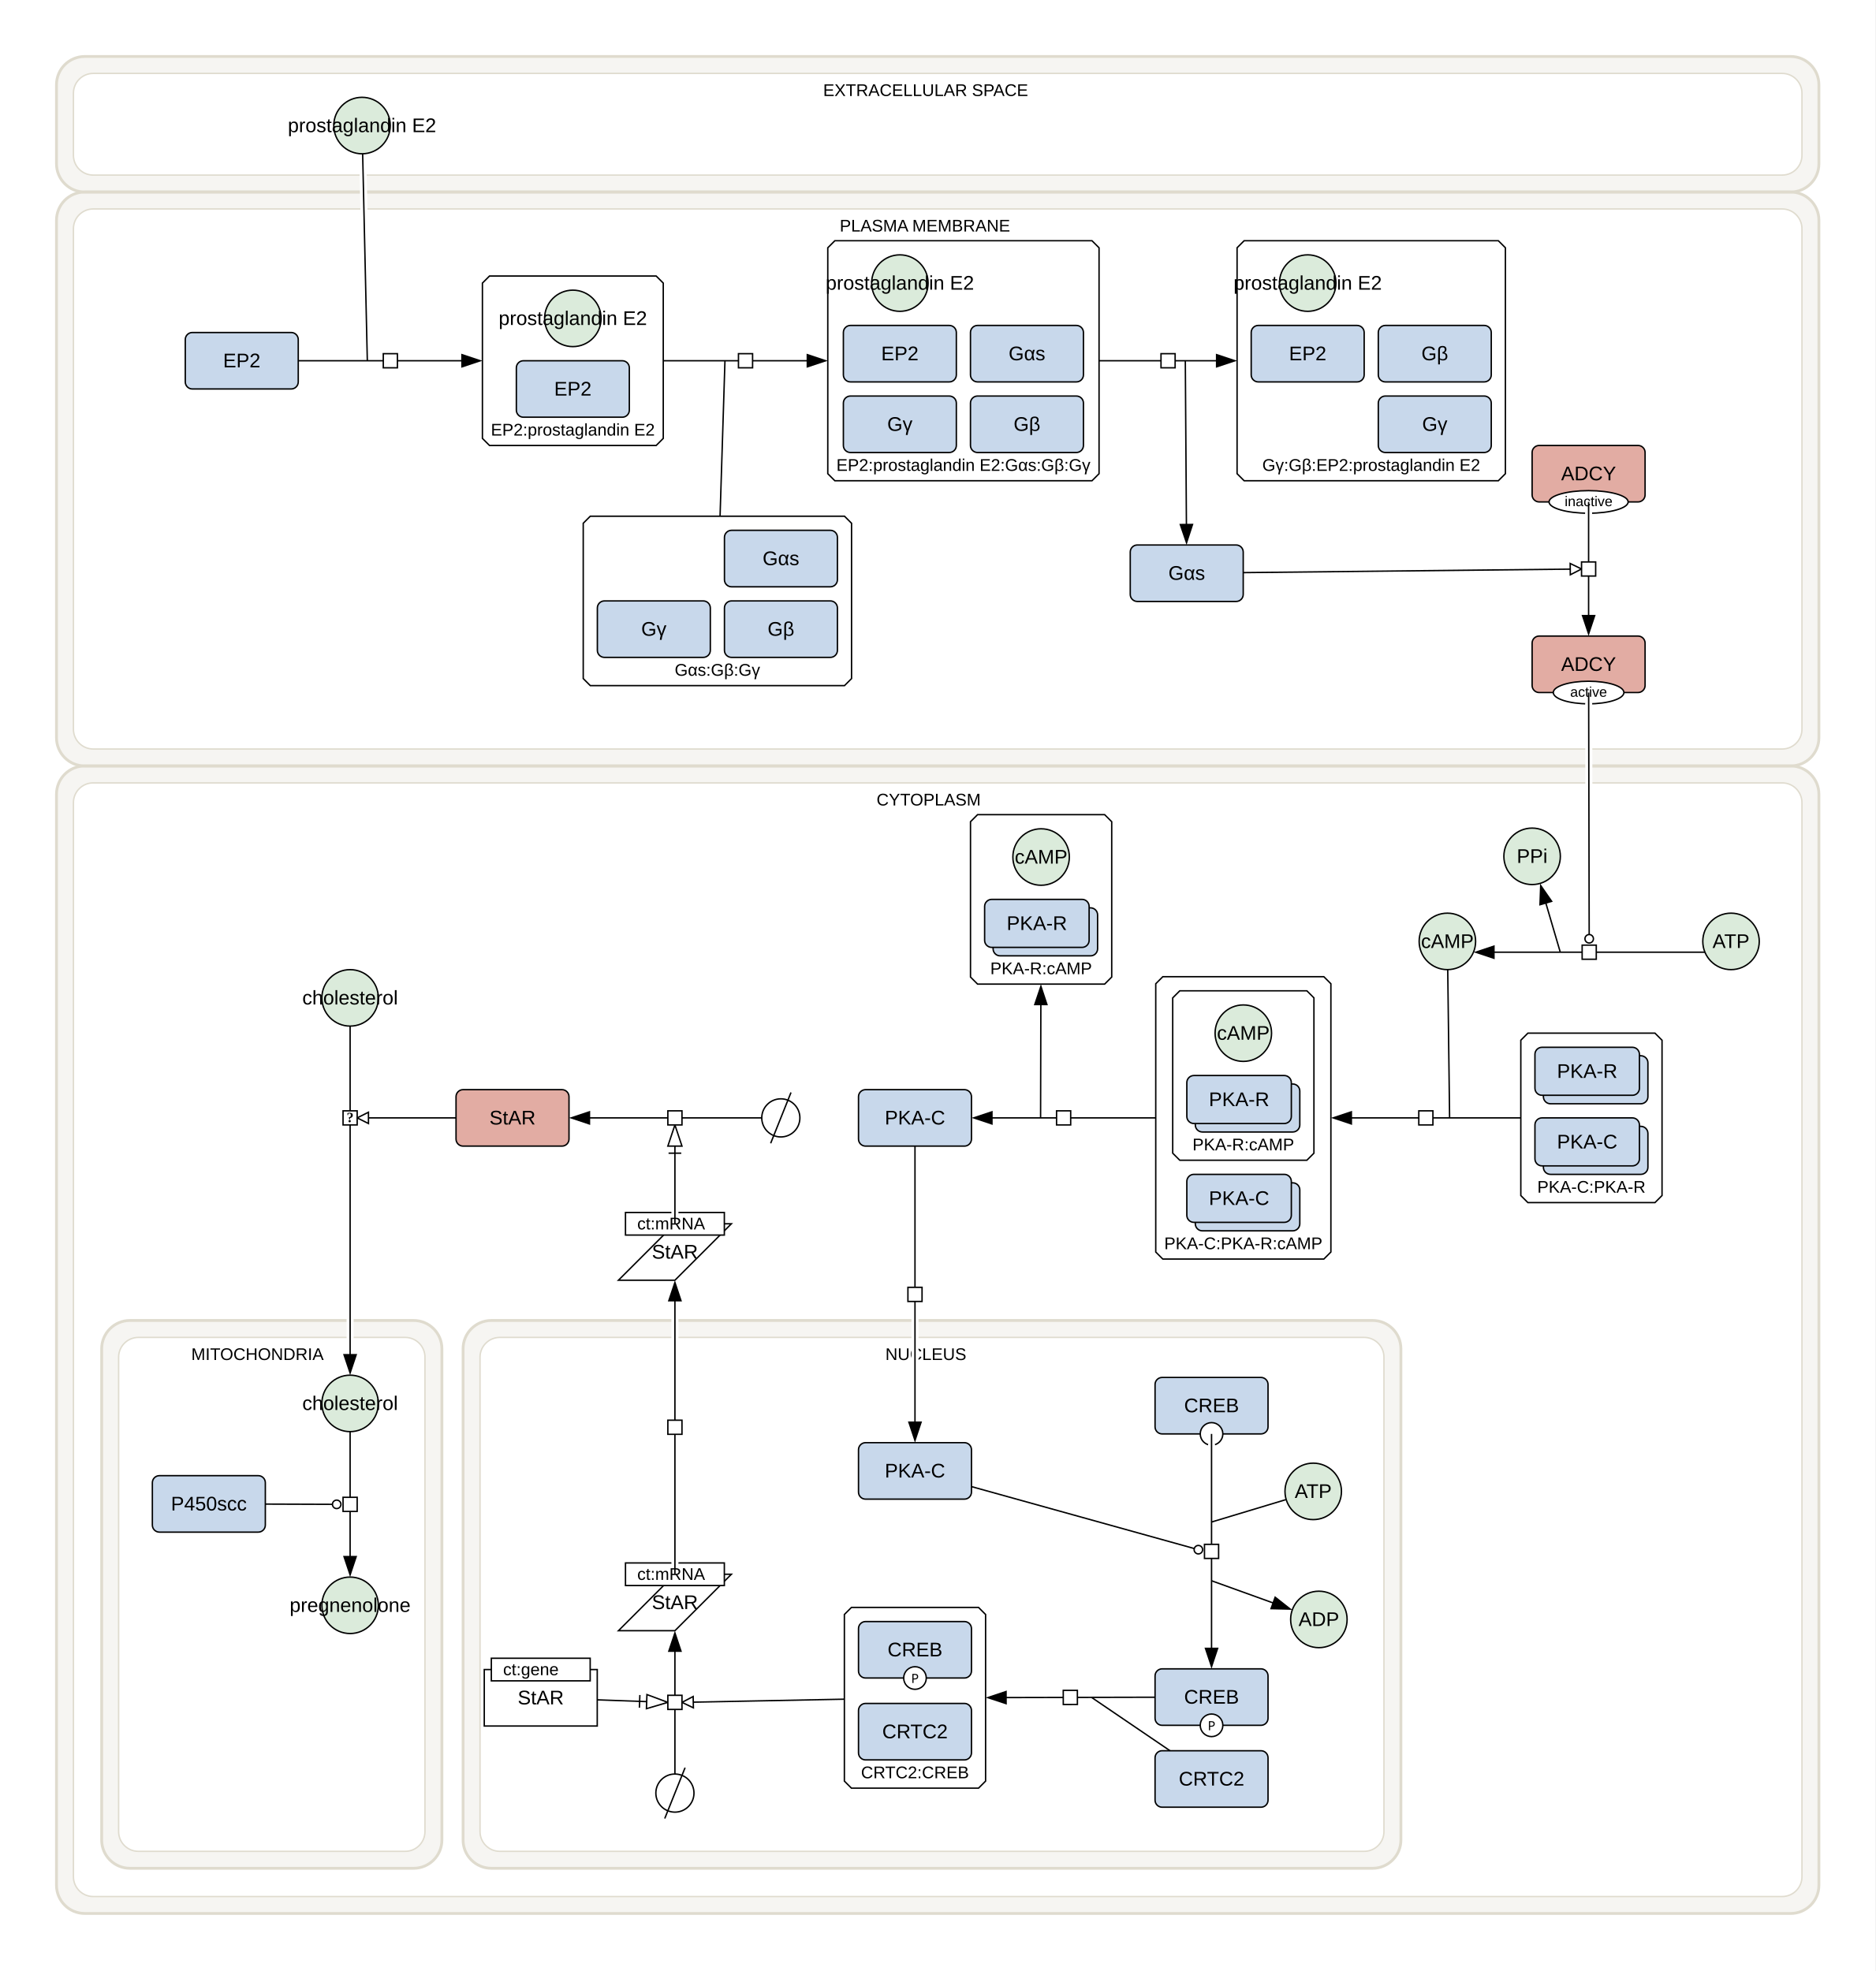
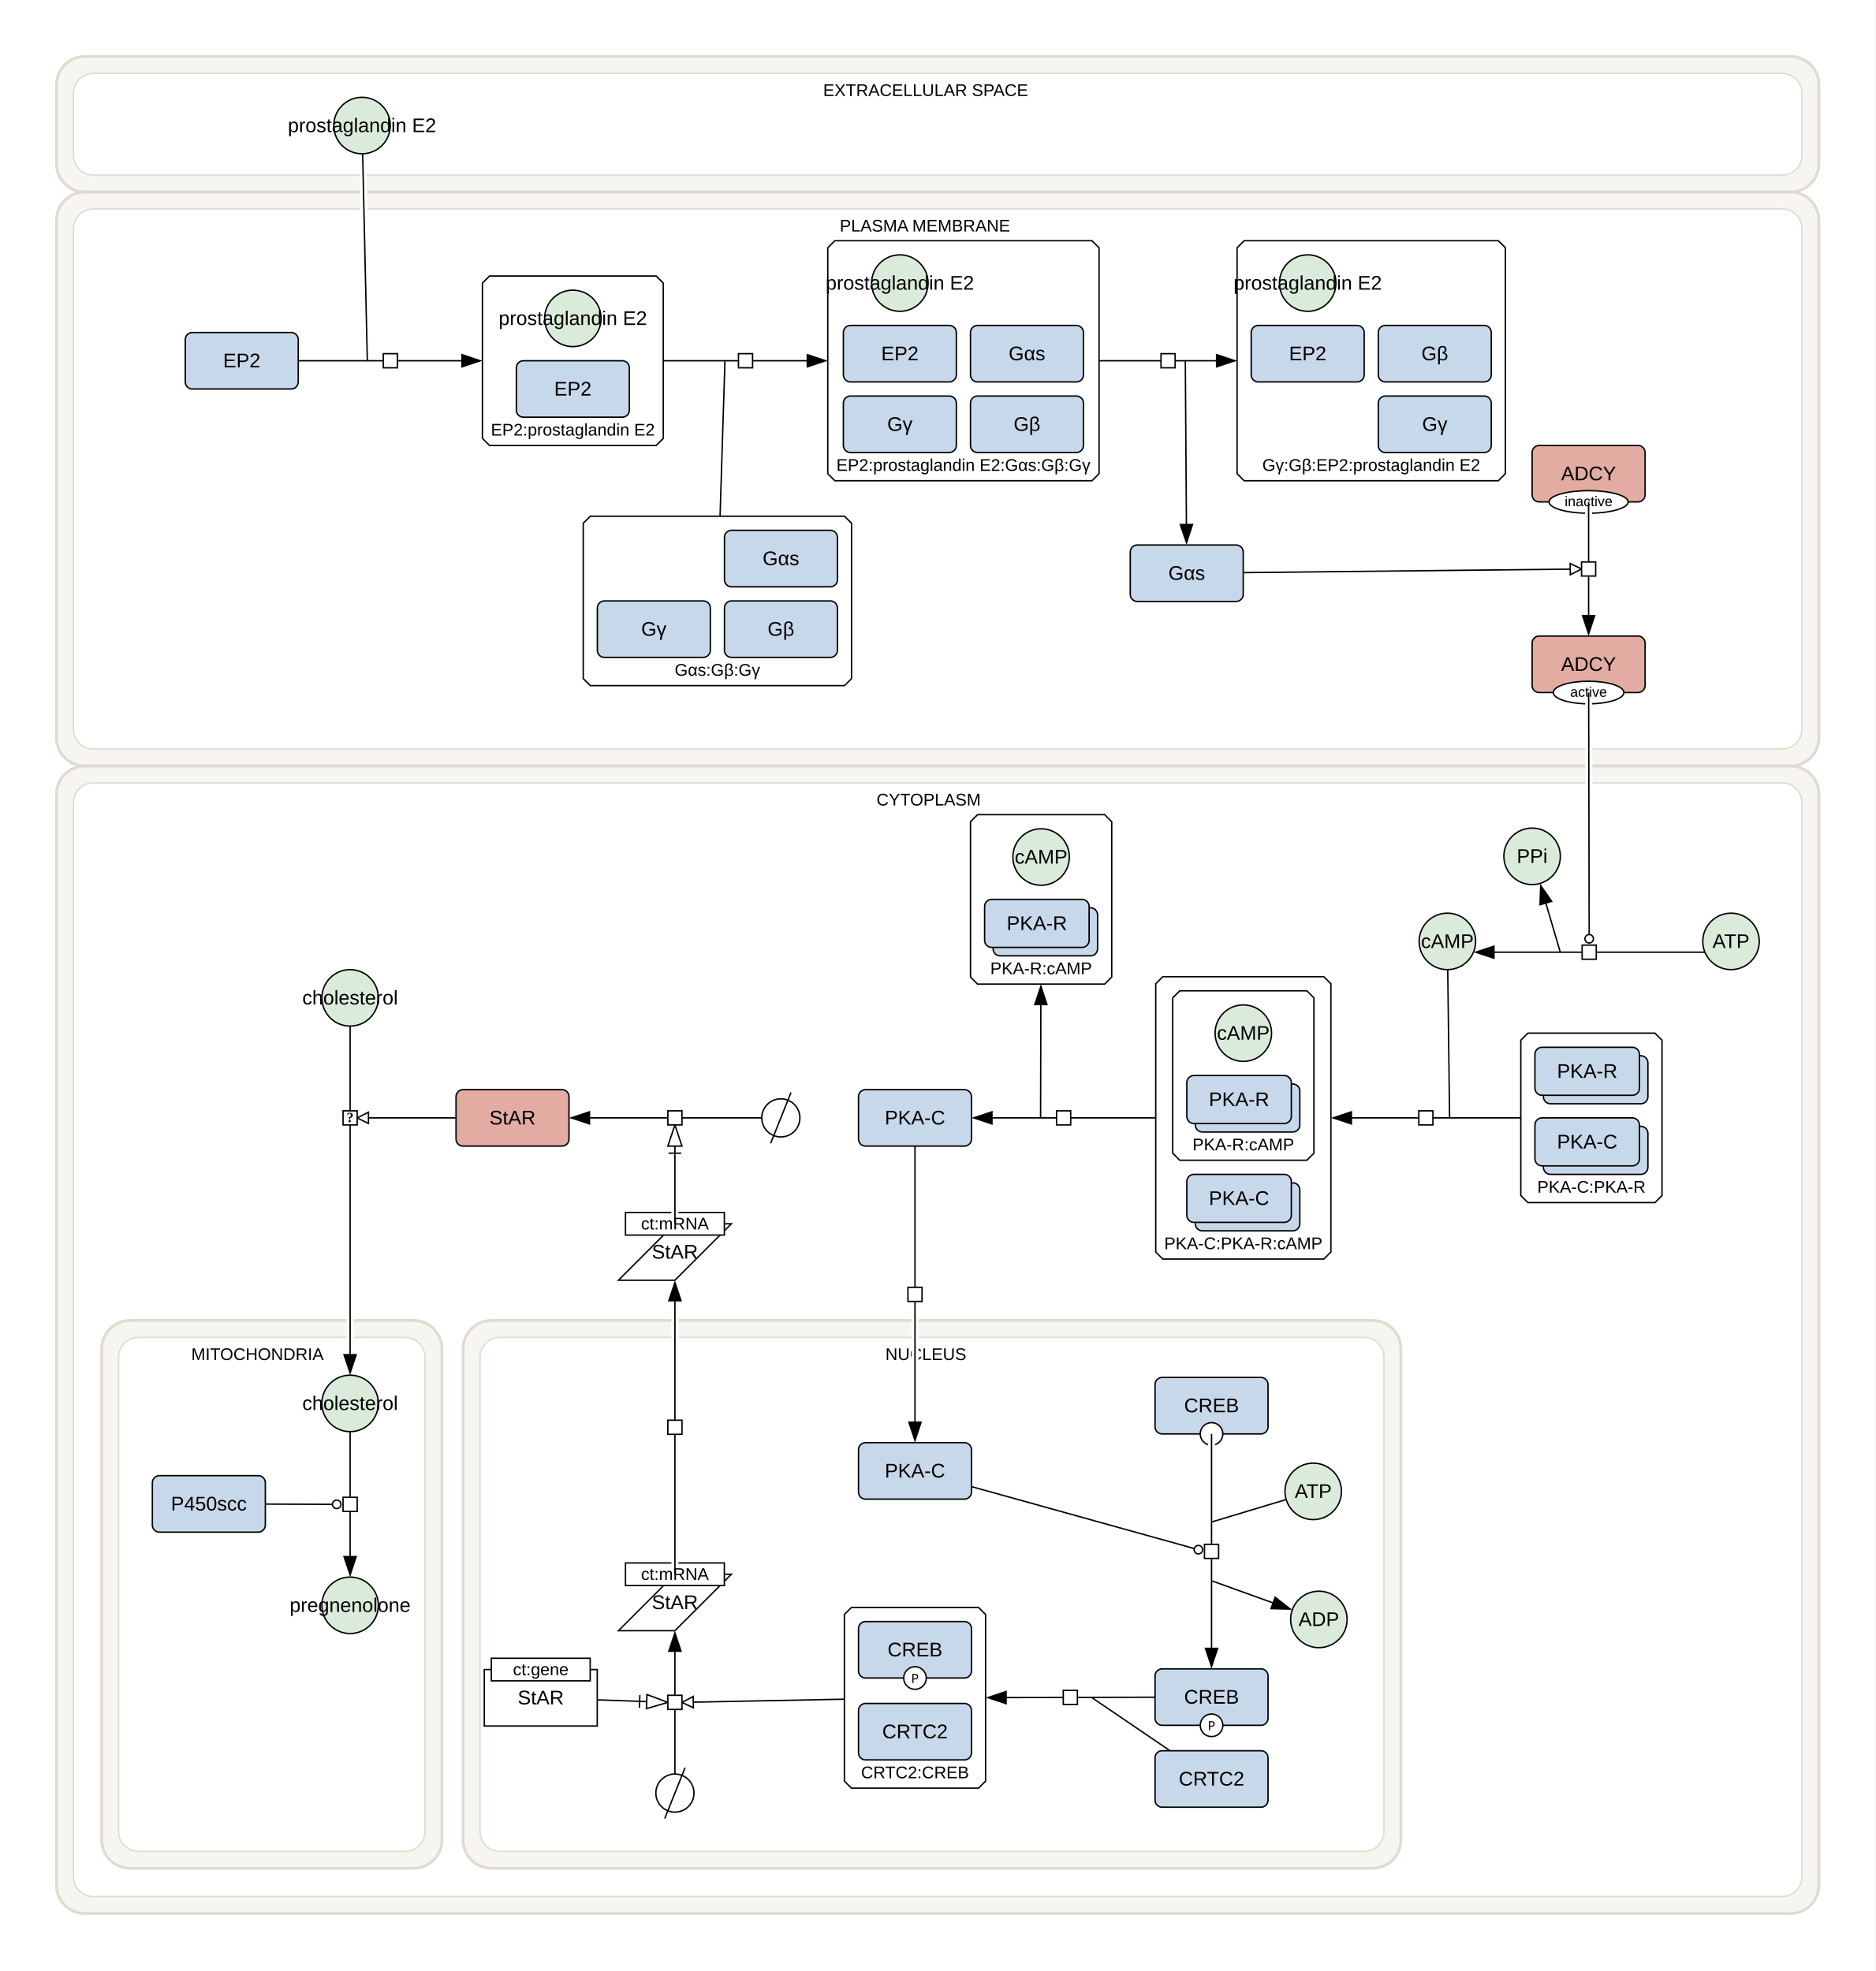
<svg xmlns="http://www.w3.org/2000/svg" width="1328" height="1396" viewBox="0 0 1328 1396">
  <rect width="100%" height="100%" fill="#fff" />
  <path d="M60 542.5 H1268 A20 20 0 0 1 1288 562.5 V1335.25 A20 20 0 0 1 1268 1355.25 H60 A20 20 0 0 1 40 1335.25 V562.5 A20 20 0 0 1 60 542.5 Z M66 554.5 H1262 A14 14 0 0 1 1276 568.5 V1329.25 A14 14 0 0 1 1262 1343.25 H66 A14 14 0 0 1 52 1329.25 V568.5 A14 14 0 0 1 66 554.5 Z" fill="#dfdbce" fill-opacity="0.25" fill-rule="evenodd" />
  <rect x="40" y="542.5" width="1248" height="812.75" rx="20" fill="none" stroke="#dfdbce" stroke-width="2" />
  <rect x="52" y="554.5" width="1224" height="788.75" rx="14" fill="none" stroke="#dfdbce" stroke-width="1" />
  <text x="620.7" y="570.5" font-family="'Dialog', 'Liberation Sans', Arial, sans-serif" font-size="12" text-anchor="start">CYTOPLASM</text>
  <path d="M60 136 H1268 A20 20 0 0 1 1288 156 V522.5 A20 20 0 0 1 1268 542.5 H60 A20 20 0 0 1 40 522.5 V156 A20 20 0 0 1 60 136 Z M66 148 H1262 A14 14 0 0 1 1276 162 V516.5 A14 14 0 0 1 1262 530.5 H66 A14 14 0 0 1 52 516.5 V162 A14 14 0 0 1 66 148 Z" fill="#dfdbce" fill-opacity="0.25" fill-rule="evenodd" />
  <rect x="40" y="136" width="1248" height="406.5" rx="20" fill="none" stroke="#dfdbce" stroke-width="2" />
  <rect x="52" y="148" width="1224" height="382.5" rx="14" fill="none" stroke="#dfdbce" stroke-width="1" />
  <text x="594.62" y="164" font-family="'Dialog', 'Liberation Sans', Arial, sans-serif" font-size="12" text-anchor="start">PLASMA MEMBRANE</text>
  <path d="M347.92 935.25 H972 A20 20 0 0 1 992 955.25 V1303.25 A20 20 0 0 1 972 1323.25 H347.92 A20 20 0 0 1 327.92 1303.25 V955.25 A20 20 0 0 1 347.92 935.25 Z M353.92 947.25 H966 A14 14 0 0 1 980 961.25 V1297.25 A14 14 0 0 1 966 1311.25 H353.92 A14 14 0 0 1 339.92 1297.25 V961.25 A14 14 0 0 1 353.92 947.25 Z" fill="#dfdbce" fill-opacity="0.25" fill-rule="evenodd" />
  <rect x="327.92" y="935.25" width="664.08" height="388" rx="20" fill="none" stroke="#dfdbce" stroke-width="2" />
  <rect x="339.92" y="947.25" width="640.08" height="364" rx="14" fill="none" stroke="#dfdbce" stroke-width="1" />
  <text x="626.95" y="963.25" font-family="'Dialog', 'Liberation Sans', Arial, sans-serif" font-size="12" text-anchor="start">NUCLEUS</text>
  <path d="M60 40 H1268 A20 20 0 0 1 1288 60 V116 A20 20 0 0 1 1268 136 H60 A20 20 0 0 1 40 116 V60 A20 20 0 0 1 60 40 Z M66 52 H1262 A14 14 0 0 1 1276 66 V110 A14 14 0 0 1 1262 124 H66 A14 14 0 0 1 52 110 V66 A14 14 0 0 1 66 52 Z" fill="#dfdbce" fill-opacity="0.25" fill-rule="evenodd" />
  <rect x="40" y="40" width="1248" height="96" rx="20" fill="none" stroke="#dfdbce" stroke-width="2" />
  <rect x="52" y="52" width="1224" height="72" rx="14" fill="none" stroke="#dfdbce" stroke-width="1" />
  <text x="582.88" y="68" font-family="'Dialog', 'Liberation Sans', Arial, sans-serif" font-size="12" text-anchor="start">EXTRACELLULAR SPACE</text>
  <path d="M92 935.25 H292.92 A20 20 0 0 1 312.92 955.25 V1303.25 A20 20 0 0 1 292.92 1323.25 H92 A20 20 0 0 1 72 1303.25 V955.25 A20 20 0 0 1 92 935.25 Z M98 947.25 H286.92 A14 14 0 0 1 300.92 961.25 V1297.25 A14 14 0 0 1 286.92 1311.25 H98 A14 14 0 0 1 84 1297.25 V961.25 A14 14 0 0 1 98 947.25 Z" fill="#dfdbce" fill-opacity="0.25" fill-rule="evenodd" />
  <rect x="72" y="935.25" width="240.92" height="388" rx="20" fill="none" stroke="#dfdbce" stroke-width="2" />
  <rect x="84" y="947.25" width="216.92" height="364" rx="14" fill="none" stroke="#dfdbce" stroke-width="1" />
  <text x="135.44" y="963.25" font-family="'Dialog', 'Liberation Sans', Arial, sans-serif" font-size="12" text-anchor="start">MITOCHONDRIA</text>
  <polygon points="1081.92,731.76 1171.92,731.76 1176.92,736.76 1176.92,846.76 1171.92,851.76 1081.92,851.76 1076.92,846.76 1076.92,736.76" fill="#ffffff" stroke="#000" class="c-complex" />
  <text x="1126.92" y="844.76" font-family="'Dialog', 'Liberation Sans', Arial, sans-serif" font-size="12" text-anchor="middle" class="t-complex">PKA-C:PKA-R</text>
  <polygon points="823.41,691.76 937.43,691.76 942.43,696.76 942.43,886.76 937.43,891.76 823.41,891.76 818.41,886.76 818.41,696.76" fill="#ffffff" stroke="#000" class="c-complex" />
  <text x="880.42" y="884.76" font-family="'Dialog', 'Liberation Sans', Arial, sans-serif" font-size="12" text-anchor="middle" class="t-complex">PKA-C:PKA-R:cAMP</text>
  <polygon points="692.23,577 782.23,577 787.23,582 787.23,692 782.23,697 692.23,697 687.23,692 687.23,582" fill="#ffffff" stroke="#000" class="c-complex" />
  <text x="737.23" y="690" font-family="'Dialog', 'Liberation Sans', Arial, sans-serif" font-size="12" text-anchor="middle" class="t-complex">PKA-R:cAMP</text>
  <polygon points="602.92,1138.49 692.92,1138.49 697.92,1143.49 697.92,1261.49 692.92,1266.49 602.92,1266.49 597.92,1261.49 597.92,1143.49" fill="#ffffff" stroke="#000" class="c-complex" />
  <text x="647.92" y="1259.49" font-family="'Dialog', 'Liberation Sans', Arial, sans-serif" font-size="12" text-anchor="middle" class="t-complex">CRTC2:CREB</text>
  <polygon points="418,365.61 598,365.61 603,370.61 603,480.61 598,485.61 418,485.61 413,480.61 413,370.61" fill="#ffffff" stroke="#000" class="c-complex" />
  <text x="508" y="478.61" font-family="'Dialog', 'Liberation Sans', Arial, sans-serif" font-size="12" text-anchor="middle" class="t-complex">Gαs:Gβ:Gγ</text>
  <polygon points="346.61,195.5 464.67,195.5 469.67,200.5 469.67,310.5 464.67,315.5 346.61,315.5 341.61,310.5 341.61,200.5" fill="#ffffff" stroke="#000" class="c-complex" />
  <text x="405.64" y="308.5" font-family="'Dialog', 'Liberation Sans', Arial, sans-serif" font-size="12" text-anchor="middle" class="t-complex">EP2:prostaglandin E2</text>
  <polygon points="591.17,170.5 773.26,170.5 778.26,175.5 778.26,335.5 773.26,340.5 591.17,340.5 586.17,335.5 586.17,175.5" fill="#ffffff" stroke="#000" class="c-complex" />
  <text x="682.21" y="333.5" font-family="'Dialog', 'Liberation Sans', Arial, sans-serif" font-size="12" text-anchor="middle" class="t-complex">EP2:prostaglandin E2:Gαs:Gβ:Gγ</text>
  <polygon points="881,170.5 1061,170.5 1066,175.5 1066,335.5 1061,340.5 881,340.5 876,335.5 876,175.5" fill="#ffffff" stroke="#000" class="c-complex" />
  <text x="971" y="333.5" font-family="'Dialog', 'Liberation Sans', Arial, sans-serif" font-size="12" text-anchor="middle" class="t-complex">Gγ:Gβ:EP2:prostaglandin E2</text>
  <polygon points="835.42,701.76 925.42,701.76 930.42,706.76 930.42,816.76 925.42,821.76 835.42,821.76 830.42,816.76 830.42,706.76" fill="#ffffff" stroke="#000" class="c-complex" />
  <text x="880.42" y="814.76" font-family="'Dialog', 'Liberation Sans', Arial, sans-serif" font-size="12" text-anchor="middle" class="t-complex">PKA-R:cAMP</text>
  <ellipse cx="247.92" cy="706.76" rx="20" ry="20" fill="#dbebdb" stroke="#000" class="c-metabolite" />
  <text x="247.92" y="711.43" font-family="'Dialog', 'Liberation Sans', Arial, sans-serif" font-size="14" text-anchor="middle" class="t-metabolite">cholesterol</text>
  <ellipse cx="1225.77" cy="666.76" rx="20" ry="20" fill="#dbebdb" stroke="#000" class="c-metabolite" />
  <text x="1225.77" y="671.43" font-family="'Dialog', 'Liberation Sans', Arial, sans-serif" font-size="14" text-anchor="middle" class="t-metabolite">ATP</text>
  <ellipse cx="1084.92" cy="606.51" rx="20" ry="20" fill="#dbebdb" stroke="#000" class="c-metabolite" />
  <text x="1084.92" y="611.17" font-family="'Dialog', 'Liberation Sans', Arial, sans-serif" font-size="14" text-anchor="middle" class="t-metabolite">PPi</text>
  <ellipse cx="1024.92" cy="666.76" rx="20" ry="20" fill="#dbebdb" stroke="#000" class="c-metabolite" />
  <text x="1024.92" y="671.43" font-family="'Dialog', 'Liberation Sans', Arial, sans-serif" font-size="14" text-anchor="middle" class="t-metabolite">cAMP</text>
  <rect x="322.92" y="771.76" width="80" height="40" rx="5" fill="#e2aca3" stroke="#000" class="c-protein" />
  <text x="362.92" y="796.43" font-family="'Dialog', 'Liberation Sans', Arial, sans-serif" font-size="14" text-anchor="middle" class="t-protein">StAR</text>
  <circle cx="552.92" cy="791.76" r="13.5" fill="#ffffff" stroke="#000" class="c-white" />
  <line x1="560.12" y1="773.76" x2="545.72" y2="809.76" stroke="#000" />
  <polygon points="477.92,866.76 517.92,866.76 477.92,906.76 437.92,906.76" fill="#ffffff" stroke="#000" class="c-gene" />
  <rect x="442.92" y="858.76" width="70" height="16" fill="#fff" stroke="#000" />
-   <text x="447.92" y="870.76" font-family="'Dialog', 'Liberation Sans', Arial, sans-serif" font-size="12" text-anchor="start" xml:space="preserve"> ct:mRNA </text>
+   <text x="477.92" y="870.76" font-family="'Dialog', 'Liberation Sans', Arial, sans-serif" font-size="12" text-anchor="middle">ct:mRNA</text>
  <text x="477.92" y="891.43" font-family="'Dialog', 'Liberation Sans', Arial, sans-serif" font-size="14" text-anchor="middle" class="t-gene">StAR</text>
  <rect x="607.92" y="771.76" width="80" height="40" rx="5" fill="#c8d8eb" stroke="#000" class="c-protein" />
  <text x="647.92" y="796.43" font-family="'Dialog', 'Liberation Sans', Arial, sans-serif" font-size="14" text-anchor="middle" class="t-protein">PKA-C</text>
  <ellipse cx="247.92" cy="1136.99" rx="20" ry="20" fill="#dbebdb" stroke="#000" class="c-metabolite" />
  <text x="247.92" y="1141.66" font-family="'Dialog', 'Liberation Sans', Arial, sans-serif" font-size="14" text-anchor="middle" class="t-metabolite">pregnenolone</text>
  <rect x="107.89" y="1045.16" width="80" height="40" rx="5" fill="#c8d8eb" stroke="#000" class="c-protein" />
  <text x="147.89" y="1069.83" font-family="'Dialog', 'Liberation Sans', Arial, sans-serif" font-size="14" text-anchor="middle" class="t-protein">P450scc</text>
  <ellipse cx="247.92" cy="993.99" rx="20" ry="20" fill="#dbebdb" stroke="#000" class="c-metabolite" />
  <text x="247.92" y="998.66" font-family="'Dialog', 'Liberation Sans', Arial, sans-serif" font-size="14" text-anchor="middle" class="t-metabolite">cholesterol</text>
  <rect x="817.92" y="975.6" width="80" height="40" rx="5" fill="#c8d8eb" stroke="#000" class="c-protein" />
  <circle cx="857.92" cy="1015.6" r="8" fill="#fff" stroke="#000" />
  <text x="857.92" y="1000.26" font-family="'Dialog', 'Liberation Sans', Arial, sans-serif" font-size="14" text-anchor="middle" class="t-protein">CREB</text>
  <rect x="342.92" y="1182.49" width="80" height="40" fill="#ffffff" stroke="#000" class="c-gene" />
  <rect x="347.92" y="1174.49" width="70" height="16" fill="#fff" stroke="#000" />
-   <text x="352.92" y="1186.49" font-family="'Dialog', 'Liberation Sans', Arial, sans-serif" font-size="12" text-anchor="start" xml:space="preserve"> ct:gene </text>
+   <text x="382.92" y="1186.49" font-family="'Dialog', 'Liberation Sans', Arial, sans-serif" font-size="12" text-anchor="middle">ct:gene</text>
  <text x="382.92" y="1207.16" font-family="'Dialog', 'Liberation Sans', Arial, sans-serif" font-size="14" text-anchor="middle" class="t-gene">StAR</text>
  <circle cx="477.92" cy="1269.99" r="13.5" fill="#ffffff" stroke="#000" class="c-white" />
  <line x1="485.12" y1="1251.99" x2="470.72" y2="1287.99" stroke="#000" />
  <polygon points="477.92,1114.99 517.92,1114.99 477.92,1154.99 437.92,1154.99" fill="#ffffff" stroke="#000" class="c-gene" />
  <rect x="442.92" y="1106.99" width="70" height="16" fill="#fff" stroke="#000" />
-   <text x="447.92" y="1118.99" font-family="'Dialog', 'Liberation Sans', Arial, sans-serif" font-size="12" text-anchor="start" xml:space="preserve"> ct:mRNA </text>
+   <text x="477.92" y="1118.99" font-family="'Dialog', 'Liberation Sans', Arial, sans-serif" font-size="12" text-anchor="middle">ct:mRNA</text>
  <text x="477.92" y="1139.66" font-family="'Dialog', 'Liberation Sans', Arial, sans-serif" font-size="14" text-anchor="middle" class="t-gene">StAR</text>
  <rect x="607.92" y="1021.8" width="80" height="40" rx="5" fill="#c8d8eb" stroke="#000" class="c-protein" />
  <text x="647.92" y="1046.46" font-family="'Dialog', 'Liberation Sans', Arial, sans-serif" font-size="14" text-anchor="middle" class="t-protein">PKA-C</text>
  <ellipse cx="929.92" cy="1056.3" rx="20" ry="20" fill="#dbebdb" stroke="#000" class="c-metabolite" />
  <text x="929.92" y="1060.96" font-family="'Dialog', 'Liberation Sans', Arial, sans-serif" font-size="14" text-anchor="middle" class="t-metabolite">ATP</text>
  <ellipse cx="933.92" cy="1146.99" rx="20" ry="20" fill="#dbebdb" stroke="#000" class="c-metabolite" />
  <text x="933.92" y="1151.66" font-family="'Dialog', 'Liberation Sans', Arial, sans-serif" font-size="14" text-anchor="middle" class="t-metabolite">ADP</text>
  <rect x="817.92" y="1239.99" width="80" height="40" rx="5" fill="#c8d8eb" stroke="#000" class="c-protein" />
  <text x="857.92" y="1264.66" font-family="'Dialog', 'Liberation Sans', Arial, sans-serif" font-size="14" text-anchor="middle" class="t-protein">CRTC2</text>
  <rect x="817.92" y="1181.99" width="80" height="40" rx="5" fill="#c8d8eb" stroke="#000" class="c-protein" />
  <circle cx="857.92" cy="1221.99" r="8" fill="#fff" stroke="#000" />
  <text x="857.92" y="1225.49" font-family="sans-serif" font-size="9" text-anchor="middle">P</text>
  <text x="857.92" y="1206.66" font-family="'Dialog', 'Liberation Sans', Arial, sans-serif" font-size="14" text-anchor="middle" class="t-protein">CREB</text>
  <rect x="131.2" y="235.5" width="80" height="40" rx="5" fill="#c8d8eb" stroke="#000" class="c-protein" />
  <text x="171.2" y="260.17" font-family="'Dialog', 'Liberation Sans', Arial, sans-serif" font-size="14" text-anchor="middle" class="t-protein">EP2</text>
  <rect x="1084.92" y="315.5" width="80" height="40" rx="5" fill="#e2aca3" stroke="#000" class="c-protein" />
  <ellipse cx="1124.92" cy="355.5" rx="28" ry="8" fill="#fff" stroke="#000" />
  <text x="1124.92" y="358.5" font-family="'Dialog', 'Liberation Sans', Arial, sans-serif" font-size="10" text-anchor="middle">inactive</text>
  <text x="1124.92" y="340.17" font-family="'Dialog', 'Liberation Sans', Arial, sans-serif" font-size="14" text-anchor="middle" class="t-protein">ADCY</text>
  <rect x="1084.92" y="450.5" width="80" height="40" rx="5" fill="#e2aca3" stroke="#000" class="c-protein" />
  <ellipse cx="1124.92" cy="490.5" rx="25" ry="8" fill="#fff" stroke="#000" />
  <text x="1124.92" y="493.5" font-family="'Dialog', 'Liberation Sans', Arial, sans-serif" font-size="10" text-anchor="middle">active</text>
  <text x="1124.92" y="475.17" font-family="'Dialog', 'Liberation Sans', Arial, sans-serif" font-size="14" text-anchor="middle" class="t-protein">ADCY</text>
  <rect x="800.35" y="386" width="80" height="40" rx="5" fill="#c8d8eb" stroke="#000" class="c-protein" />
  <text x="840.35" y="410.67" font-family="'Dialog', 'Liberation Sans', Arial, sans-serif" font-size="14" text-anchor="middle" class="t-protein">Gαs</text>
  <ellipse cx="256.35" cy="88.92" rx="20" ry="20" fill="#dbebdb" stroke="#000" class="c-metabolite" />
  <text x="256.35" y="93.59" font-family="'Dialog', 'Liberation Sans', Arial, sans-serif" font-size="14" text-anchor="middle" class="t-metabolite">prostaglandin E2</text>
  <rect x="1092.92" y="797.76" width="74" height="34" rx="5" fill="#c8d8eb" stroke="#000" class="c-protein" />
  <rect x="1086.92" y="791.76" width="74" height="34" rx="5" fill="#c8d8eb" stroke="#000" class="c-protein" />
  <text x="1123.92" y="813.43" font-family="'Dialog', 'Liberation Sans', Arial, sans-serif" font-size="14" text-anchor="middle" class="t-protein">PKA-C</text>
  <rect x="1092.92" y="747.76" width="74" height="34" rx="5" fill="#c8d8eb" stroke="#000" class="c-protein" />
  <rect x="1086.92" y="741.76" width="74" height="34" rx="5" fill="#c8d8eb" stroke="#000" class="c-protein" />
  <text x="1123.92" y="763.43" font-family="'Dialog', 'Liberation Sans', Arial, sans-serif" font-size="14" text-anchor="middle" class="t-protein">PKA-R</text>
  <rect x="846.42" y="837.76" width="74" height="34" rx="5" fill="#c8d8eb" stroke="#000" class="c-protein" />
  <rect x="840.42" y="831.76" width="74" height="34" rx="5" fill="#c8d8eb" stroke="#000" class="c-protein" />
  <text x="877.42" y="853.43" font-family="'Dialog', 'Liberation Sans', Arial, sans-serif" font-size="14" text-anchor="middle" class="t-protein">PKA-C</text>
  <rect x="703.23" y="643" width="74" height="34" rx="5" fill="#c8d8eb" stroke="#000" class="c-protein" />
  <rect x="697.23" y="637" width="74" height="34" rx="5" fill="#c8d8eb" stroke="#000" class="c-protein" />
  <text x="734.23" y="658.67" font-family="'Dialog', 'Liberation Sans', Arial, sans-serif" font-size="14" text-anchor="middle" class="t-protein">PKA-R</text>
  <ellipse cx="737.23" cy="607" rx="20" ry="20" fill="#dbebdb" stroke="#000" class="c-metabolite" />
  <text x="737.23" y="611.67" font-family="'Dialog', 'Liberation Sans', Arial, sans-serif" font-size="14" text-anchor="middle" class="t-metabolite">cAMP</text>
  <rect x="607.92" y="1206.49" width="80" height="40" rx="5" fill="#c8d8eb" stroke="#000" class="c-protein" />
  <text x="647.92" y="1231.16" font-family="'Dialog', 'Liberation Sans', Arial, sans-serif" font-size="14" text-anchor="middle" class="t-protein">CRTC2</text>
  <rect x="607.92" y="1148.49" width="80" height="40" rx="5" fill="#c8d8eb" stroke="#000" class="c-protein" />
  <circle cx="647.92" cy="1188.49" r="8" fill="#fff" stroke="#000" />
  <text x="647.92" y="1191.99" font-family="sans-serif" font-size="9" text-anchor="middle">P</text>
  <text x="647.92" y="1173.16" font-family="'Dialog', 'Liberation Sans', Arial, sans-serif" font-size="14" text-anchor="middle" class="t-protein">CREB</text>
  <rect x="513" y="375.61" width="80" height="40" rx="5" fill="#c8d8eb" stroke="#000" class="c-protein" />
  <text x="553" y="400.28" font-family="'Dialog', 'Liberation Sans', Arial, sans-serif" font-size="14" text-anchor="middle" class="t-protein">Gαs</text>
  <rect x="513" y="425.61" width="80" height="40" rx="5" fill="#c8d8eb" stroke="#000" class="c-protein" />
  <text x="553" y="450.28" font-family="'Dialog', 'Liberation Sans', Arial, sans-serif" font-size="14" text-anchor="middle" class="t-protein">Gβ</text>
  <rect x="423" y="425.61" width="80" height="40" rx="5" fill="#c8d8eb" stroke="#000" class="c-protein" />
  <text x="463" y="450.28" font-family="'Dialog', 'Liberation Sans', Arial, sans-serif" font-size="14" text-anchor="middle" class="t-protein">Gγ</text>
  <rect x="365.64" y="255.5" width="80" height="40" rx="5" fill="#c8d8eb" stroke="#000" class="c-protein" />
  <text x="405.64" y="280.17" font-family="'Dialog', 'Liberation Sans', Arial, sans-serif" font-size="14" text-anchor="middle" class="t-protein">EP2</text>
  <ellipse cx="405.64" cy="225.5" rx="20" ry="20" fill="#dbebdb" stroke="#000" class="c-metabolite" />
  <text x="405.64" y="230.17" font-family="'Dialog', 'Liberation Sans', Arial, sans-serif" font-size="14" text-anchor="middle" class="t-metabolite">prostaglandin E2</text>
  <rect x="597.21" y="230.5" width="80" height="40" rx="5" fill="#c8d8eb" stroke="#000" class="c-protein" />
  <text x="637.21" y="255.17" font-family="'Dialog', 'Liberation Sans', Arial, sans-serif" font-size="14" text-anchor="middle" class="t-protein">EP2</text>
  <ellipse cx="637.21" cy="200.5" rx="20" ry="20" fill="#dbebdb" stroke="#000" class="c-metabolite" />
  <text x="637.21" y="205.17" font-family="'Dialog', 'Liberation Sans', Arial, sans-serif" font-size="14" text-anchor="middle" class="t-metabolite">prostaglandin E2</text>
  <rect x="687.21" y="230.5" width="80" height="40" rx="5" fill="#c8d8eb" stroke="#000" class="c-protein" />
  <text x="727.21" y="255.17" font-family="'Dialog', 'Liberation Sans', Arial, sans-serif" font-size="14" text-anchor="middle" class="t-protein">Gαs</text>
  <rect x="687.21" y="280.5" width="80" height="40" rx="5" fill="#c8d8eb" stroke="#000" class="c-protein" />
  <text x="727.21" y="305.17" font-family="'Dialog', 'Liberation Sans', Arial, sans-serif" font-size="14" text-anchor="middle" class="t-protein">Gβ</text>
  <rect x="597.21" y="280.5" width="80" height="40" rx="5" fill="#c8d8eb" stroke="#000" class="c-protein" />
  <text x="637.21" y="305.17" font-family="'Dialog', 'Liberation Sans', Arial, sans-serif" font-size="14" text-anchor="middle" class="t-protein">Gγ</text>
  <rect x="976" y="280.5" width="80" height="40" rx="5" fill="#c8d8eb" stroke="#000" class="c-protein" />
  <text x="1016" y="305.17" font-family="'Dialog', 'Liberation Sans', Arial, sans-serif" font-size="14" text-anchor="middle" class="t-protein">Gγ</text>
  <rect x="976" y="230.5" width="80" height="40" rx="5" fill="#c8d8eb" stroke="#000" class="c-protein" />
  <text x="1016" y="255.17" font-family="'Dialog', 'Liberation Sans', Arial, sans-serif" font-size="14" text-anchor="middle" class="t-protein">Gβ</text>
  <rect x="886" y="230.5" width="80" height="40" rx="5" fill="#c8d8eb" stroke="#000" class="c-protein" />
  <text x="926" y="255.17" font-family="'Dialog', 'Liberation Sans', Arial, sans-serif" font-size="14" text-anchor="middle" class="t-protein">EP2</text>
  <ellipse cx="926" cy="200.5" rx="20" ry="20" fill="#dbebdb" stroke="#000" class="c-metabolite" />
  <text x="926" y="205.17" font-family="'Dialog', 'Liberation Sans', Arial, sans-serif" font-size="14" text-anchor="middle" class="t-metabolite">prostaglandin E2</text>
  <rect x="846.42" y="767.76" width="74" height="34" rx="5" fill="#c8d8eb" stroke="#000" class="c-protein" />
  <rect x="840.42" y="761.76" width="74" height="34" rx="5" fill="#c8d8eb" stroke="#000" class="c-protein" />
  <text x="877.42" y="783.43" font-family="'Dialog', 'Liberation Sans', Arial, sans-serif" font-size="14" text-anchor="middle" class="t-protein">PKA-R</text>
  <ellipse cx="880.42" cy="731.76" rx="20" ry="20" fill="#dbebdb" stroke="#000" class="c-metabolite" />
  <text x="880.42" y="736.43" font-family="'Dialog', 'Liberation Sans', Arial, sans-serif" font-size="14" text-anchor="middle" class="t-metabolite">cAMP</text>
  <g fill="none" stroke="#fff" stroke-width="5" stroke-linecap="round" stroke-linejoin="round">
    <polyline points="247.92,734.76 247.92,749.26 247.92,834.26 247.92,951.99" />
    <polyline points="314.92,791.76 260.92,791.76" />
    <polyline points="810.41,791.76 709.92,791.76" />
    <polyline points="736.86,791.76 737.03,719" />
    <polyline points="1199.29,674.41 1065.4,674.41" />
    <polyline points="1104.86,674.41 1096.75,646.78" />
    <polyline points="1124.98,498.5 1125.33,661.91" />
    <polyline points="1068.92,791.76 964.43,791.76" />
    <polyline points="1025.27,694.74 1026.49,791.76" />
    <polyline points="531.42,791.76 515.42,791.76 440.42,791.76 424.92,791.76" />
    <polyline points="477.92,858.76 477.92,811.76" />
    <polyline points="647.92,819.76 647.92,999.8" />
    <polyline points="247.92,1021.99 247.92,1094.99" />
    <polyline points="195.89,1065.33 235.42,1065.47" />
    <polyline points="477.92,1106.99 477.92,928.76" />
    <polyline points="857.92,1023.6 857.92,1159.99" />
    <polyline points="903.14,1064.37 857.92,1078" />
    <polyline points="857.92,1119.6 894.45,1132.76" />
    <polyline points="695.63,1055.06 845.7,1096.79" />
    <polyline points="809.92,1202.11 719.92,1202.32" />
    <polyline points="821.89,1235.5 772.92,1202.2" />
    <polyline points="477.92,1248.49 477.92,1176.99" />
    <polyline points="430.92,1204.23 457.93,1205.2" />
    <polyline points="589.92,1203.64 490.92,1205.59" />
    <polyline points="219.2,255.5 319.61,255.5" />
    <polyline points="256.98,116.89 260.11,255.5" />
    <polyline points="1124.92,363.5 1124.92,428.5" />
    <polyline points="888.35,405.48 1111.92,403.09" />
    <polyline points="786.26,255.5 854,255.5" />
    <polyline points="839.35,255.5 840.07,364" />
    <polyline points="477.67,255.5 564.17,255.5" />
    <polyline points="510.14,357.62 513.36,255.5" />
  </g>
  <polygon points="247.92,973.99 242.92,958.99 252.92,958.99" fill="#000" />
  <polyline points="247.92,726.76 247.92,749.26 247.92,834.26 247.92,959.99" fill="none" stroke="#000000" stroke-width="1" />
  <polygon points="252.92,791.76 260.92,787.76 260.92,795.76" fill="#fff" stroke="#000" />
  <polyline points="322.92,791.76 260.92,791.76" fill="none" stroke="#000000" stroke-width="1" />
  <rect x="-5" y="-5" width="10" height="10" fill="#fff" stroke="#000" transform="translate(247.92,791.76) rotate(90)" />
  <text x="247.92" y="794.76" font-family="'Times New Roman', serif" font-weight="bold" font-size="10" text-anchor="middle">?</text>
  <polygon points="687.92,791.76 702.92,786.76 702.92,796.76" fill="#000" />
  <polyline points="818.41,791.76 701.92,791.76" fill="none" stroke="#000000" stroke-width="1" />
  <polygon points="737.09,697 742.05,712.01 732.05,711.99" fill="#000" />
  <polyline points="736.86,791.76 737.05,711" fill="none" stroke="#000000" stroke-width="1" />
  <rect x="-5" y="-5" width="10" height="10" fill="#fff" stroke="#000" transform="translate(753.17,791.76) rotate(180)" />
  <polygon points="1043.4,674.41 1058.4,669.41 1058.4,679.41" fill="#000" />
  <polyline points="1207.29,674.41 1057.4,674.41" fill="none" stroke="#000000" stroke-width="1" />
  <polygon points="1090.55,625.67 1099.57,638.66 1089.98,641.47" fill="#000" />
  <polyline points="1104.86,674.41 1094.49,639.1" fill="none" stroke="#000000" stroke-width="1" />
  <circle cx="1125.34" cy="664.91" r="3" fill="#fff" stroke="#000" />
  <polyline points="1124.96,490.5 1125.33,661.91" fill="none" stroke="#000000" stroke-width="1" />
  <rect x="-5" y="-5" width="10" height="10" fill="#fff" stroke="#000" transform="translate(1125.35,674.41) rotate(180)" />
  <polygon points="942.43,791.76 957.43,786.76 957.43,796.76" fill="#000" />
  <polyline points="1076.92,791.76 956.43,791.76" fill="none" stroke="#000000" stroke-width="1" />
  <polyline points="1025.17,686.74 1026.49,791.76" fill="none" stroke="#000000" stroke-width="1" />
  <rect x="-5" y="-5" width="10" height="10" fill="#fff" stroke="#000" transform="translate(1009.68,791.76) rotate(180)" />
  <polygon points="402.92,791.76 417.92,786.76 417.92,796.76" fill="#000" />
  <polyline points="539.42,791.76 515.42,791.76 440.42,791.76 416.92,791.76" fill="none" stroke="#000000" stroke-width="1" />
  <polygon points="477.92,796.76 482.92,811.76 472.92,811.76" fill="#fff" stroke="#000" />
  <line x1="482.42" y1="816.76" x2="473.42" y2="816.76" stroke="#000" />
  <polyline points="477.92,866.76 477.92,811.76" fill="none" stroke="#000000" stroke-width="1" />
  <rect x="-5" y="-5" width="10" height="10" fill="#fff" stroke="#000" transform="translate(477.92,791.76) rotate(180)" />
  <polygon points="647.92,1021.8 642.92,1006.8 652.92,1006.8" fill="#000" />
  <polyline points="647.92,811.76 647.92,1007.8" fill="none" stroke="#000000" stroke-width="1" />
  <rect x="-5" y="-5" width="10" height="10" fill="#fff" stroke="#000" transform="translate(647.92,916.78) rotate(90)" />
  <polygon points="247.92,1116.99 242.92,1101.99 252.92,1101.99" fill="#000" />
  <polyline points="247.92,1013.99 247.92,1102.99" fill="none" stroke="#000000" stroke-width="1" />
  <circle cx="238.42" cy="1065.48" r="3" fill="#fff" stroke="#000" />
  <polyline points="187.89,1065.3 235.42,1065.47" fill="none" stroke="#000000" stroke-width="1" />
  <rect x="-5" y="-5" width="10" height="10" fill="#fff" stroke="#000" transform="translate(247.92,1065.49) rotate(90)" />
  <polygon points="477.92,906.76 482.92,921.76 472.92,921.76" fill="#000" />
  <polyline points="477.92,1114.99 477.92,920.76" fill="none" stroke="#000000" stroke-width="1" />
  <rect x="-5" y="-5" width="10" height="10" fill="#fff" stroke="#000" transform="translate(477.92,1010.88) rotate(-90)" />
  <polygon points="857.92,1181.99 852.92,1166.99 862.92,1166.99" fill="#000" />
  <polyline points="857.92,1015.6 857.92,1167.99" fill="none" stroke="#000000" stroke-width="1" />
  <polyline points="910.8,1062.06 857.92,1078" fill="none" stroke="#000000" stroke-width="1" />
  <polygon points="915.14,1140.22 899.34,1139.84 902.73,1130.43" fill="#000" />
  <polyline points="857.92,1119.6 901.97,1135.48" fill="none" stroke="#000000" stroke-width="1" />
  <circle cx="848.59" cy="1097.59" r="3" fill="#fff" stroke="#000" />
  <polyline points="687.92,1052.92 845.7,1096.79" fill="none" stroke="#000000" stroke-width="1" />
  <rect x="-5" y="-5" width="10" height="10" fill="#fff" stroke="#000" transform="translate(857.92,1098.8) rotate(90)" />
  <polygon points="697.92,1202.37 712.91,1197.34 712.93,1207.34" fill="#000" />
  <polyline points="817.92,1202.09 711.92,1202.34" fill="none" stroke="#000000" stroke-width="1" />
  <polyline points="828.51,1239.99 772.92,1202.2" fill="none" stroke="#000000" stroke-width="1" />
  <rect x="-5" y="-5" width="10" height="10" fill="#fff" stroke="#000" transform="translate(757.92,1202.23) rotate(179.86)" />
  <polygon points="477.92,1154.99 482.92,1169.99 472.92,1169.99" fill="#000" />
  <polyline points="477.92,1256.49 477.92,1168.99" fill="none" stroke="#000000" stroke-width="1" />
  <polygon points="472.92,1205.74 457.75,1210.2 458.11,1200.21" fill="#fff" stroke="#000" />
  <line x1="452.77" y1="1209.52" x2="453.1" y2="1200.52" stroke="#000" />
  <polyline points="422.92,1203.94 457.93,1205.2" fill="none" stroke="#000000" stroke-width="1" />
  <polygon points="482.92,1205.74 490.84,1201.59 491,1209.59" fill="#fff" stroke="#000" />
  <polyline points="597.92,1203.48 490.92,1205.59" fill="none" stroke="#000000" stroke-width="1" />
  <rect x="-5" y="-5" width="10" height="10" fill="#fff" stroke="#000" transform="translate(477.92,1205.74) rotate(-90)" />
  <polygon points="341.61,255.5 326.61,260.5 326.61,250.5" fill="#000" />
  <polyline points="211.2,255.5 327.61,255.5" fill="none" stroke="#000000" stroke-width="1" />
  <polyline points="256.8,108.89 260.11,255.5" fill="none" stroke="#000000" stroke-width="1" />
  <rect x="-5" y="-5" width="10" height="10" fill="#fff" stroke="#000" transform="translate(276.41,255.5) rotate(0)" />
  <polygon points="1124.92,450.5 1119.92,435.5 1129.92,435.5" fill="#000" />
  <polyline points="1124.92,355.5 1124.92,436.5" fill="none" stroke="#000000" stroke-width="1" />
  <polygon points="1119.92,403 1111.97,407.09 1111.88,399.09" fill="#fff" stroke="#000" />
  <polyline points="880.35,405.57 1111.92,403.09" fill="none" stroke="#000000" stroke-width="1" />
  <rect x="-5" y="-5" width="10" height="10" fill="#fff" stroke="#000" transform="translate(1124.92,403) rotate(90)" />
  <polygon points="876,255.5 861,260.5 861,250.5" fill="#000" />
  <polyline points="778.26,255.5 862,255.5" fill="none" stroke="#000000" stroke-width="1" />
  <polygon points="840.22,386 835.12,371.03 845.12,370.97" fill="#000" />
  <polyline points="839.35,255.5 840.13,372" fill="none" stroke="#000000" stroke-width="1" />
  <rect x="-5" y="-5" width="10" height="10" fill="#fff" stroke="#000" transform="translate(827.13,255.5) rotate(0)" />
  <polygon points="586.17,255.5 571.17,260.5 571.17,250.5" fill="#000" />
  <polyline points="469.67,255.5 572.17,255.5" fill="none" stroke="#000000" stroke-width="1" />
  <polyline points="509.89,365.61 513.36,255.5" fill="none" stroke="#000000" stroke-width="1" />
  <rect x="-5" y="-5" width="10" height="10" fill="#fff" stroke="#000" transform="translate(527.92,255.5) rotate(0)" />
</svg>
